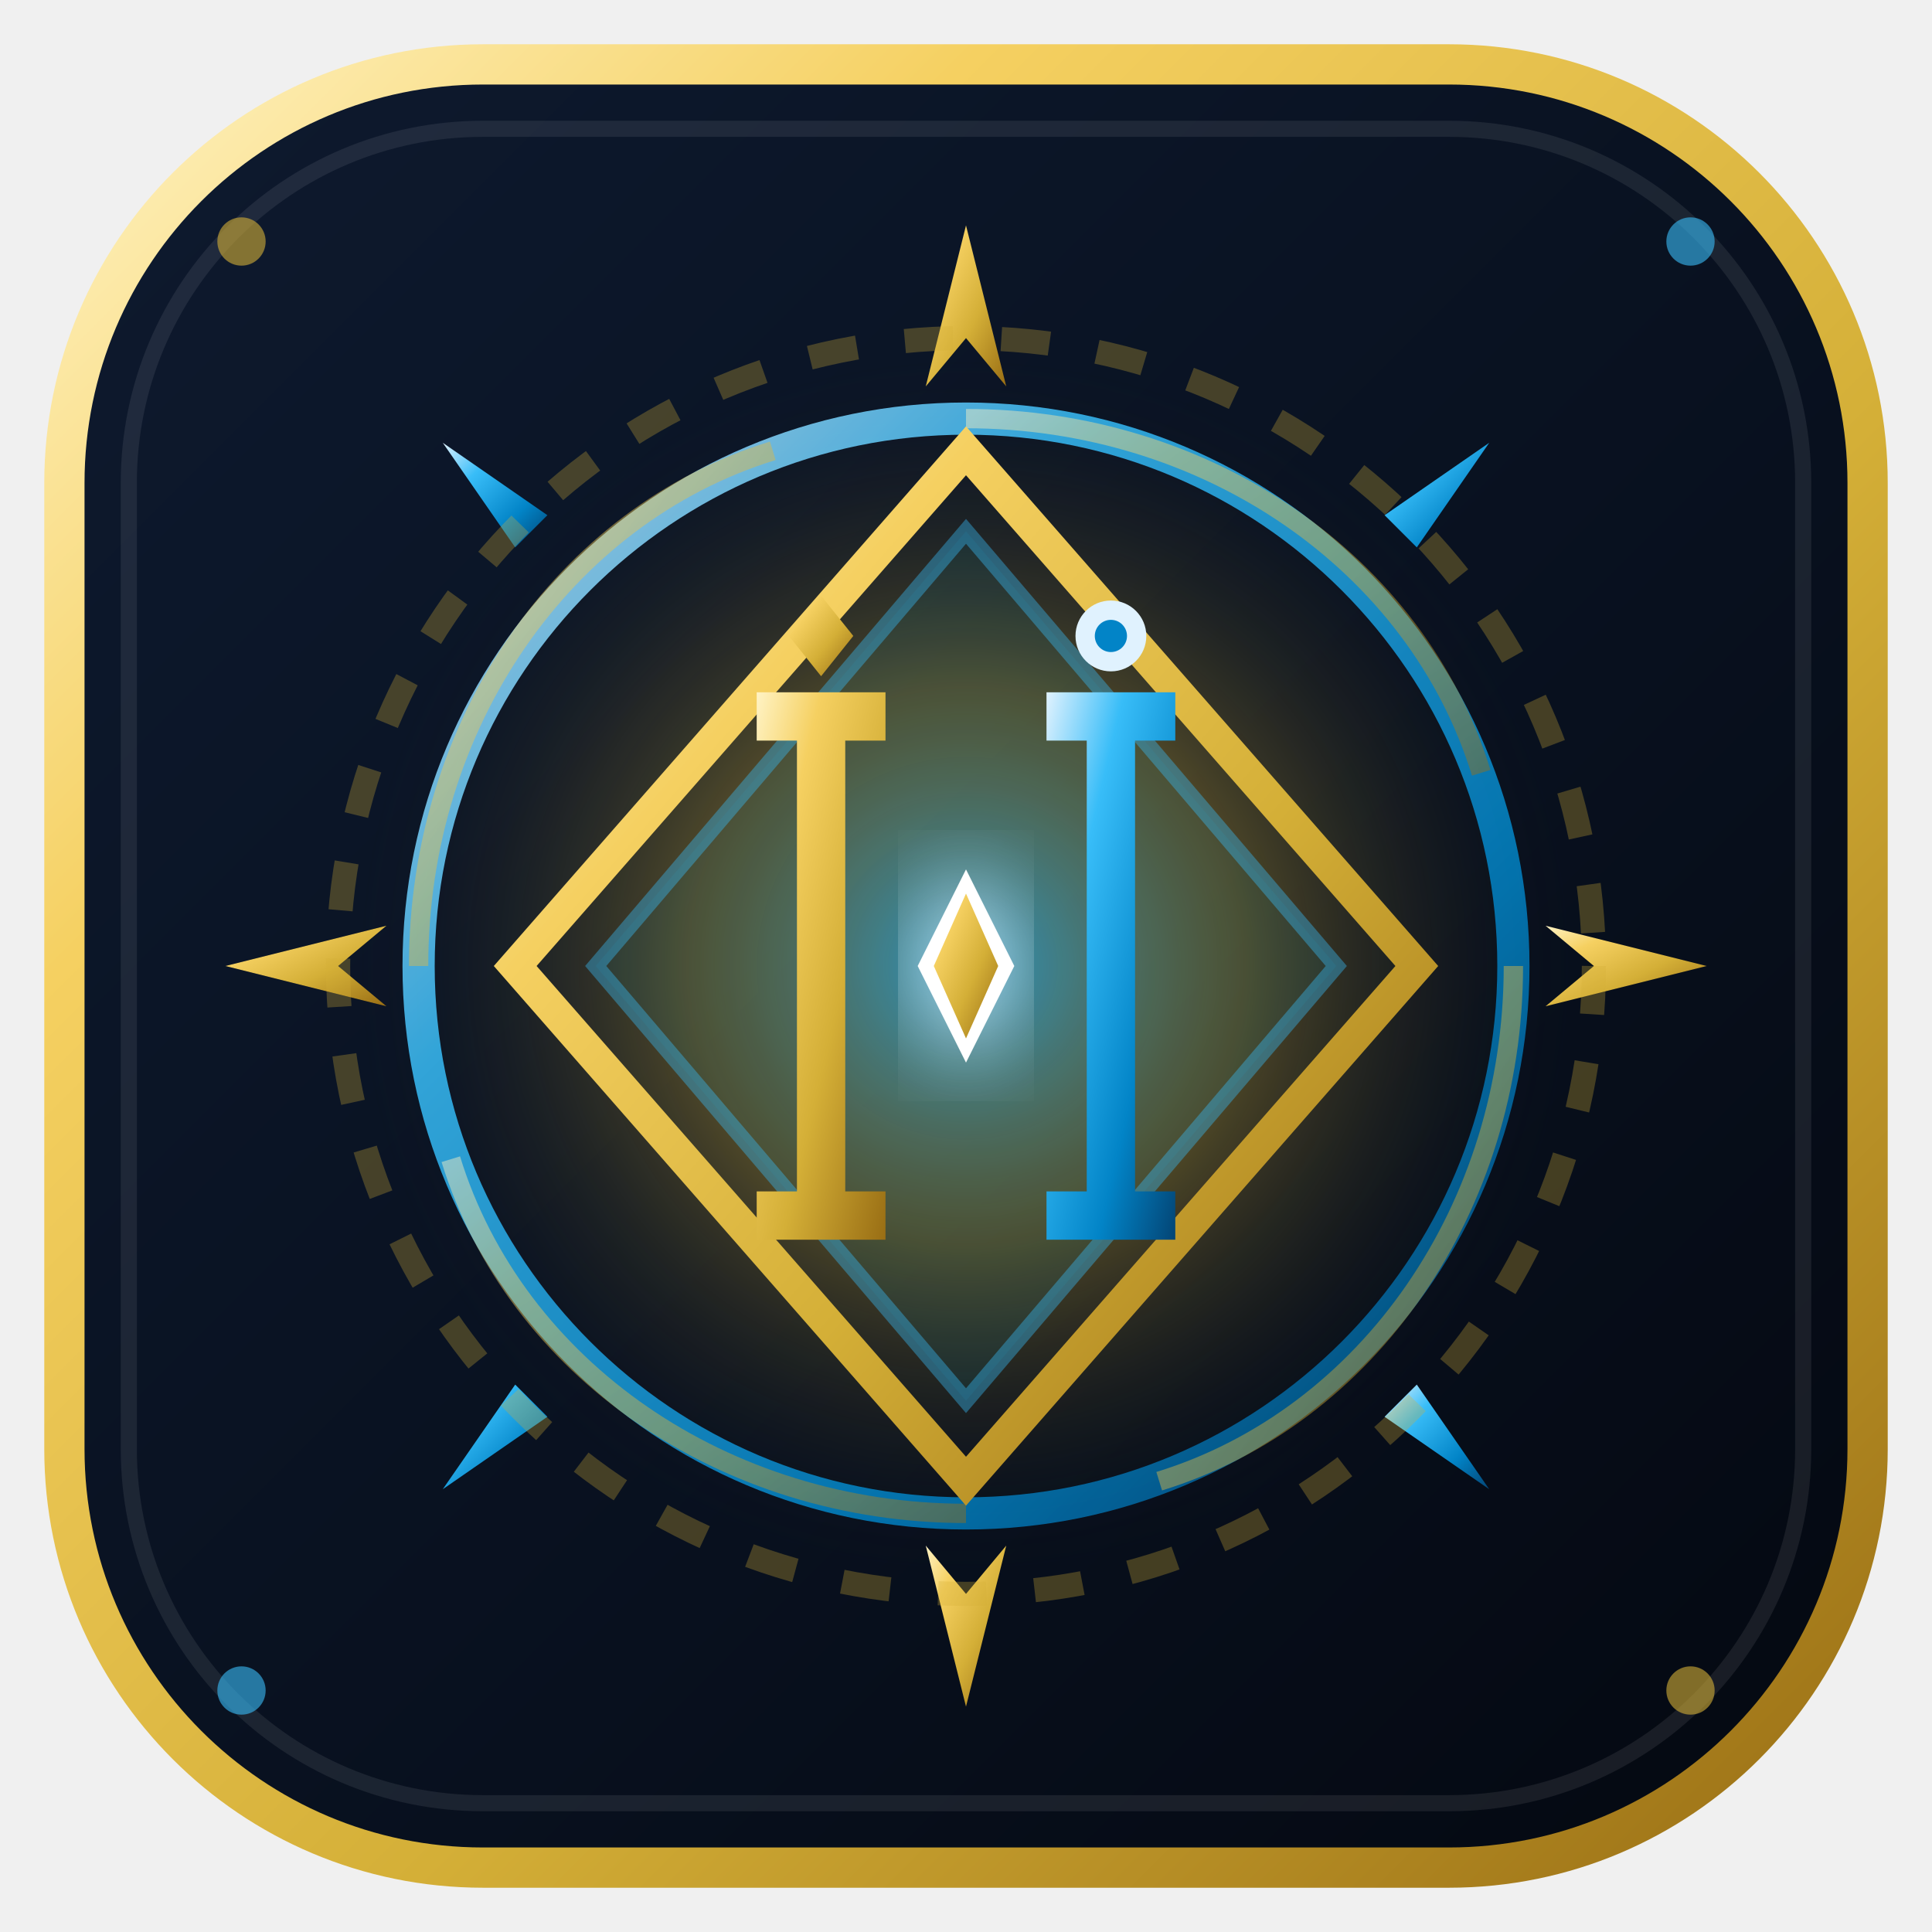
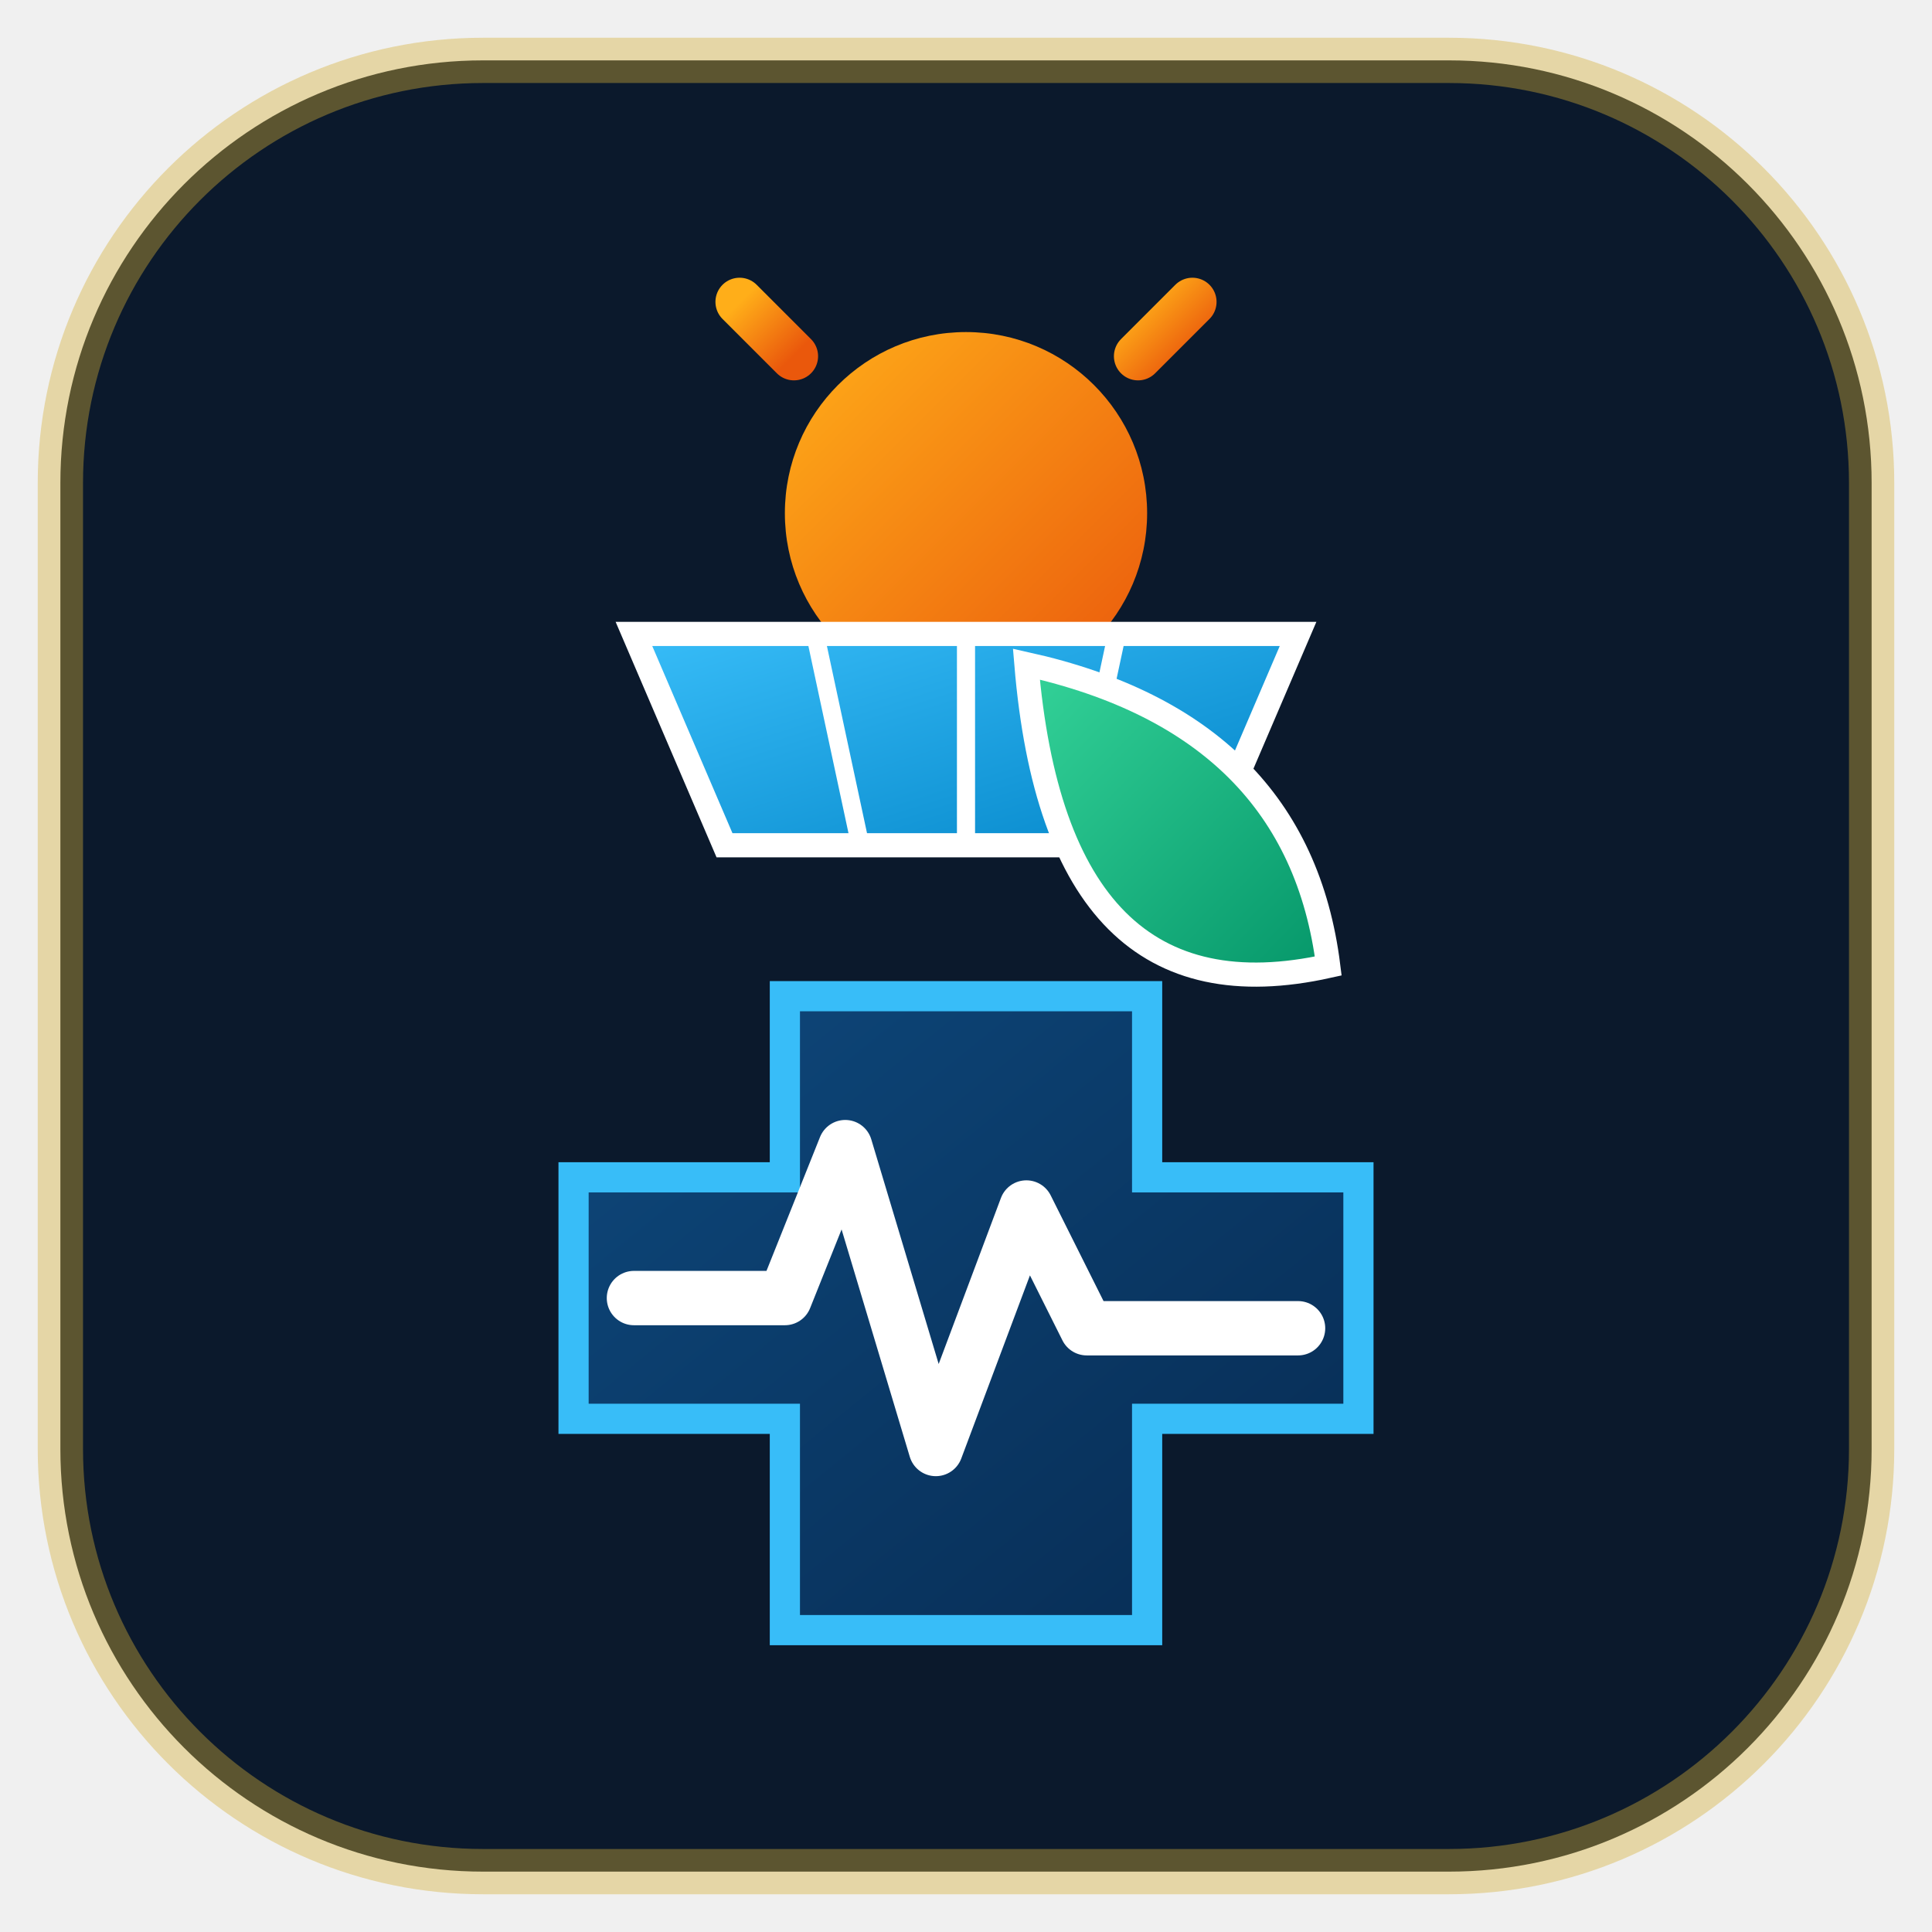
- <svg xmlns="http://www.w3.org/2000/svg" viewBox="0 0 120 120" width="100%" height="100%">
+ <svg xmlns="http://www.w3.org/2000/svg" viewBox="0 0 64 64" width="64" height="64">
  <defs>
-     <linearGradient id="iiGoldGrad" x1="0%" y1="0%" x2="100%" y2="100%">
-       <stop offset="0%" stop-color="#FFF3C4" />
-       <stop offset="25%" stop-color="#F5D061" />
-       <stop offset="60%" stop-color="#D4AF37" />
-       <stop offset="100%" stop-color="#996E14" />
+     <linearGradient id="sunGrad" x1="0%" y1="0%" x2="100%" y2="100%">
+       <stop offset="0%" stop-color="#FFAE19" />
+       <stop offset="100%" stop-color="#EA580C" />
    </linearGradient>
-     <linearGradient id="iiCyanGrad" x1="0%" y1="0%" x2="100%" y2="100%">
-       <stop offset="0%" stop-color="#E0F2FE" />
-       <stop offset="30%" stop-color="#38BDF8" />
-       <stop offset="70%" stop-color="#0284C7" />
-       <stop offset="100%" stop-color="#034575" />
+     <linearGradient id="panelGrad" x1="0%" y1="0%" x2="100%" y2="100%">
+       <stop offset="0%" stop-color="#38BDF8" />
+       <stop offset="100%" stop-color="#0284C7" />
    </linearGradient>
-     <linearGradient id="iiBaseGrad" x1="0%" y1="0%" x2="100%" y2="100%">
-       <stop offset="0%" stop-color="#0E1A2F" />
-       <stop offset="60%" stop-color="#08101E" />
-       <stop offset="100%" stop-color="#040810" />
+     <linearGradient id="crossGrad" x1="0%" y1="0%" x2="100%" y2="100%">
+       <stop offset="0%" stop-color="#0E487C" />
+       <stop offset="100%" stop-color="#072B52" />
    </linearGradient>
-     <radialGradient id="iiCenterGlow" cx="50%" cy="50%" r="50%">
-       <stop offset="0%" stop-color="#38BDF8" stop-opacity="0.75" />
-       <stop offset="45%" stop-color="#D4AF37" stop-opacity="0.35" />
-       <stop offset="100%" stop-color="#08101E" stop-opacity="0" />
-     </radialGradient>
-     <filter id="iiGlow" x="-20%" y="-20%" width="140%" height="140%">
-       <feGaussianBlur stdDeviation="3" result="blur" />
-       <feComposite in="SourceGraphic" in2="blur" operator="over" />
-     </filter>
+     <linearGradient id="leafGrad" x1="0%" y1="0%" x2="100%" y2="100%">
+       <stop offset="0%" stop-color="#34D399" />
+       <stop offset="100%" stop-color="#059669" />
+     </linearGradient>
  </defs>
-   <rect x="4" y="4" width="112" height="112" rx="26" fill="url(#iiBaseGrad)" stroke="url(#iiGoldGrad)" stroke-width="2.5" />
-   <rect x="8" y="8" width="104" height="104" rx="22" fill="none" stroke="rgba(255, 255, 255, 0.08)" stroke-width="1" />
-   <circle cx="60" cy="60" r="38" fill="url(#iiCenterGlow)" />
-   <path d="M60 14 L62.5 24 L60 21 L57.5 24 Z" fill="url(#iiGoldGrad)" />
-   <path d="M60 106 L62.5 96 L60 99 L57.5 96 Z" fill="url(#iiGoldGrad)" />
-   <path d="M14 60 L24 62.5 L21 60 L24 57.5 Z" fill="url(#iiGoldGrad)" />
-   <path d="M106 60 L96 62.5 L99 60 L96 57.5 Z" fill="url(#iiGoldGrad)" />
-   <path d="M27.5 27.5 L34 32 L32 34 Z" fill="url(#iiCyanGrad)" />
-   <path d="M92.5 27.5 L86 32 L88 34 Z" fill="url(#iiCyanGrad)" />
-   <path d="M27.5 92.5 L34 88 L32 86 Z" fill="url(#iiCyanGrad)" />
-   <path d="M92.5 92.5 L86 88 L88 86 Z" fill="url(#iiCyanGrad)" />
-   <circle cx="60" cy="60" r="39" fill="none" stroke="rgba(212, 175, 55, 0.3)" stroke-width="1.5" stroke-dasharray="3 3" />
-   <circle cx="60" cy="60" r="34" fill="none" stroke="url(#iiCyanGrad)" stroke-width="2" opacity="0.85" />
-   <g opacity="0.45" stroke="url(#iiGoldGrad)" stroke-width="1.2" fill="none">
-     <path d="M60 26 C75 26 88 35 92 48" />
-     <path d="M94 60 C94 75 85 88 72 92" />
-     <path d="M60 94 C45 94 32 85 28 72" />
-     <path d="M26 60 C26 45 35 32 48 28" />
+   <rect x="2" y="2" width="60" height="60" rx="14" fill="#0B192C" stroke="rgba(212, 175, 55, 0.4)" stroke-width="1.5" />
+   <circle cx="32" cy="17" r="6" fill="url(#sunGrad)" />
+   <g stroke="url(#sunGrad)" stroke-width="1.6" stroke-linecap="round">
+     <line x1="32" y1="7" x2="32" y2="9.5" />
+     <line x1="24.5" y1="10" x2="26.3" y2="11.8" />
+     <line x1="39.5" y1="10" x2="37.7" y2="11.8" />
+     <line x1="21.5" y1="17" x2="24" y2="17" />
+     <line x1="42.5" y1="17" x2="40" y2="17" />
  </g>
-   <polygon points="60,28 88,60 60,92 32,60" fill="none" stroke="url(#iiGoldGrad)" stroke-width="2" />
-   <polygon points="60,33 83,60 60,87 37,60" fill="rgba(6, 182, 212, 0.08)" stroke="rgba(56, 189, 248, 0.4)" stroke-width="1" />
-   <g fill="url(#iiGoldGrad)">
-     <path d="M47 43 L55 43 L55 46 L52.5 46 L52.5 74 L55 74 L55 77 L47 77 L47 74 L49.5 74 L49.5 46 L47 46 Z" />
-     <polygon points="51,37 53,39.5 51,42 49,39.5" />
-   </g>
-   <g fill="url(#iiCyanGrad)">
-     <path d="M65 43 L73 43 L73 46 L70.5 46 L70.5 74 L73 74 L73 77 L65 77 L65 74 L67.5 74 L67.5 46 L65 46 Z" />
-     <circle cx="69" cy="39.5" r="2.2" fill="#E0F2FE" />
-     <circle cx="69" cy="39.5" r="1" fill="#0284C7" />
-   </g>
-   <polygon points="60,54 63,60 60,66 57,60" fill="#FFFFFF" filter="url(#iiGlow)" />
-   <polygon points="60,55.5 62,60 60,64.5 58,60" fill="url(#iiGoldGrad)" />
-   <circle cx="15" cy="15" r="1.5" fill="#D4AF37" opacity="0.6" />
-   <circle cx="105" cy="15" r="1.5" fill="#38BDF8" opacity="0.6" />
-   <circle cx="15" cy="105" r="1.5" fill="#38BDF8" opacity="0.6" />
-   <circle cx="105" cy="105" r="1.5" fill="#D4AF37" opacity="0.6" />
+   <polygon points="21,21 43,21 40,28 24,28" fill="url(#panelGrad)" stroke="#FFFFFF" stroke-width="0.8" />
+   <line x1="27" y1="21" x2="28.5" y2="28" stroke="#FFFFFF" stroke-width="0.6" />
+   <line x1="32" y1="21" x2="32" y2="28" stroke="#FFFFFF" stroke-width="0.6" />
+   <line x1="37" y1="21" x2="35.5" y2="28" stroke="#FFFFFF" stroke-width="0.6" />
+   <path d="M34,22 Q43,24 44,32 Q35,34 34,22 Z" fill="url(#leafGrad)" stroke="#FFFFFF" stroke-width="0.8" />
+   <path d="M26,33 H38 V39 H45 V47 H38 V54 H26 V47 H19 V39 H26 Z" fill="url(#crossGrad)" stroke="#38BDF8" stroke-width="1" />
+   <path d="M21,43 L26,43 L28,38 L31,48 L34,40 L36,44 L43,44" fill="none" stroke="#FFFFFF" stroke-width="1.8" stroke-linecap="round" stroke-linejoin="round" />
</svg>
